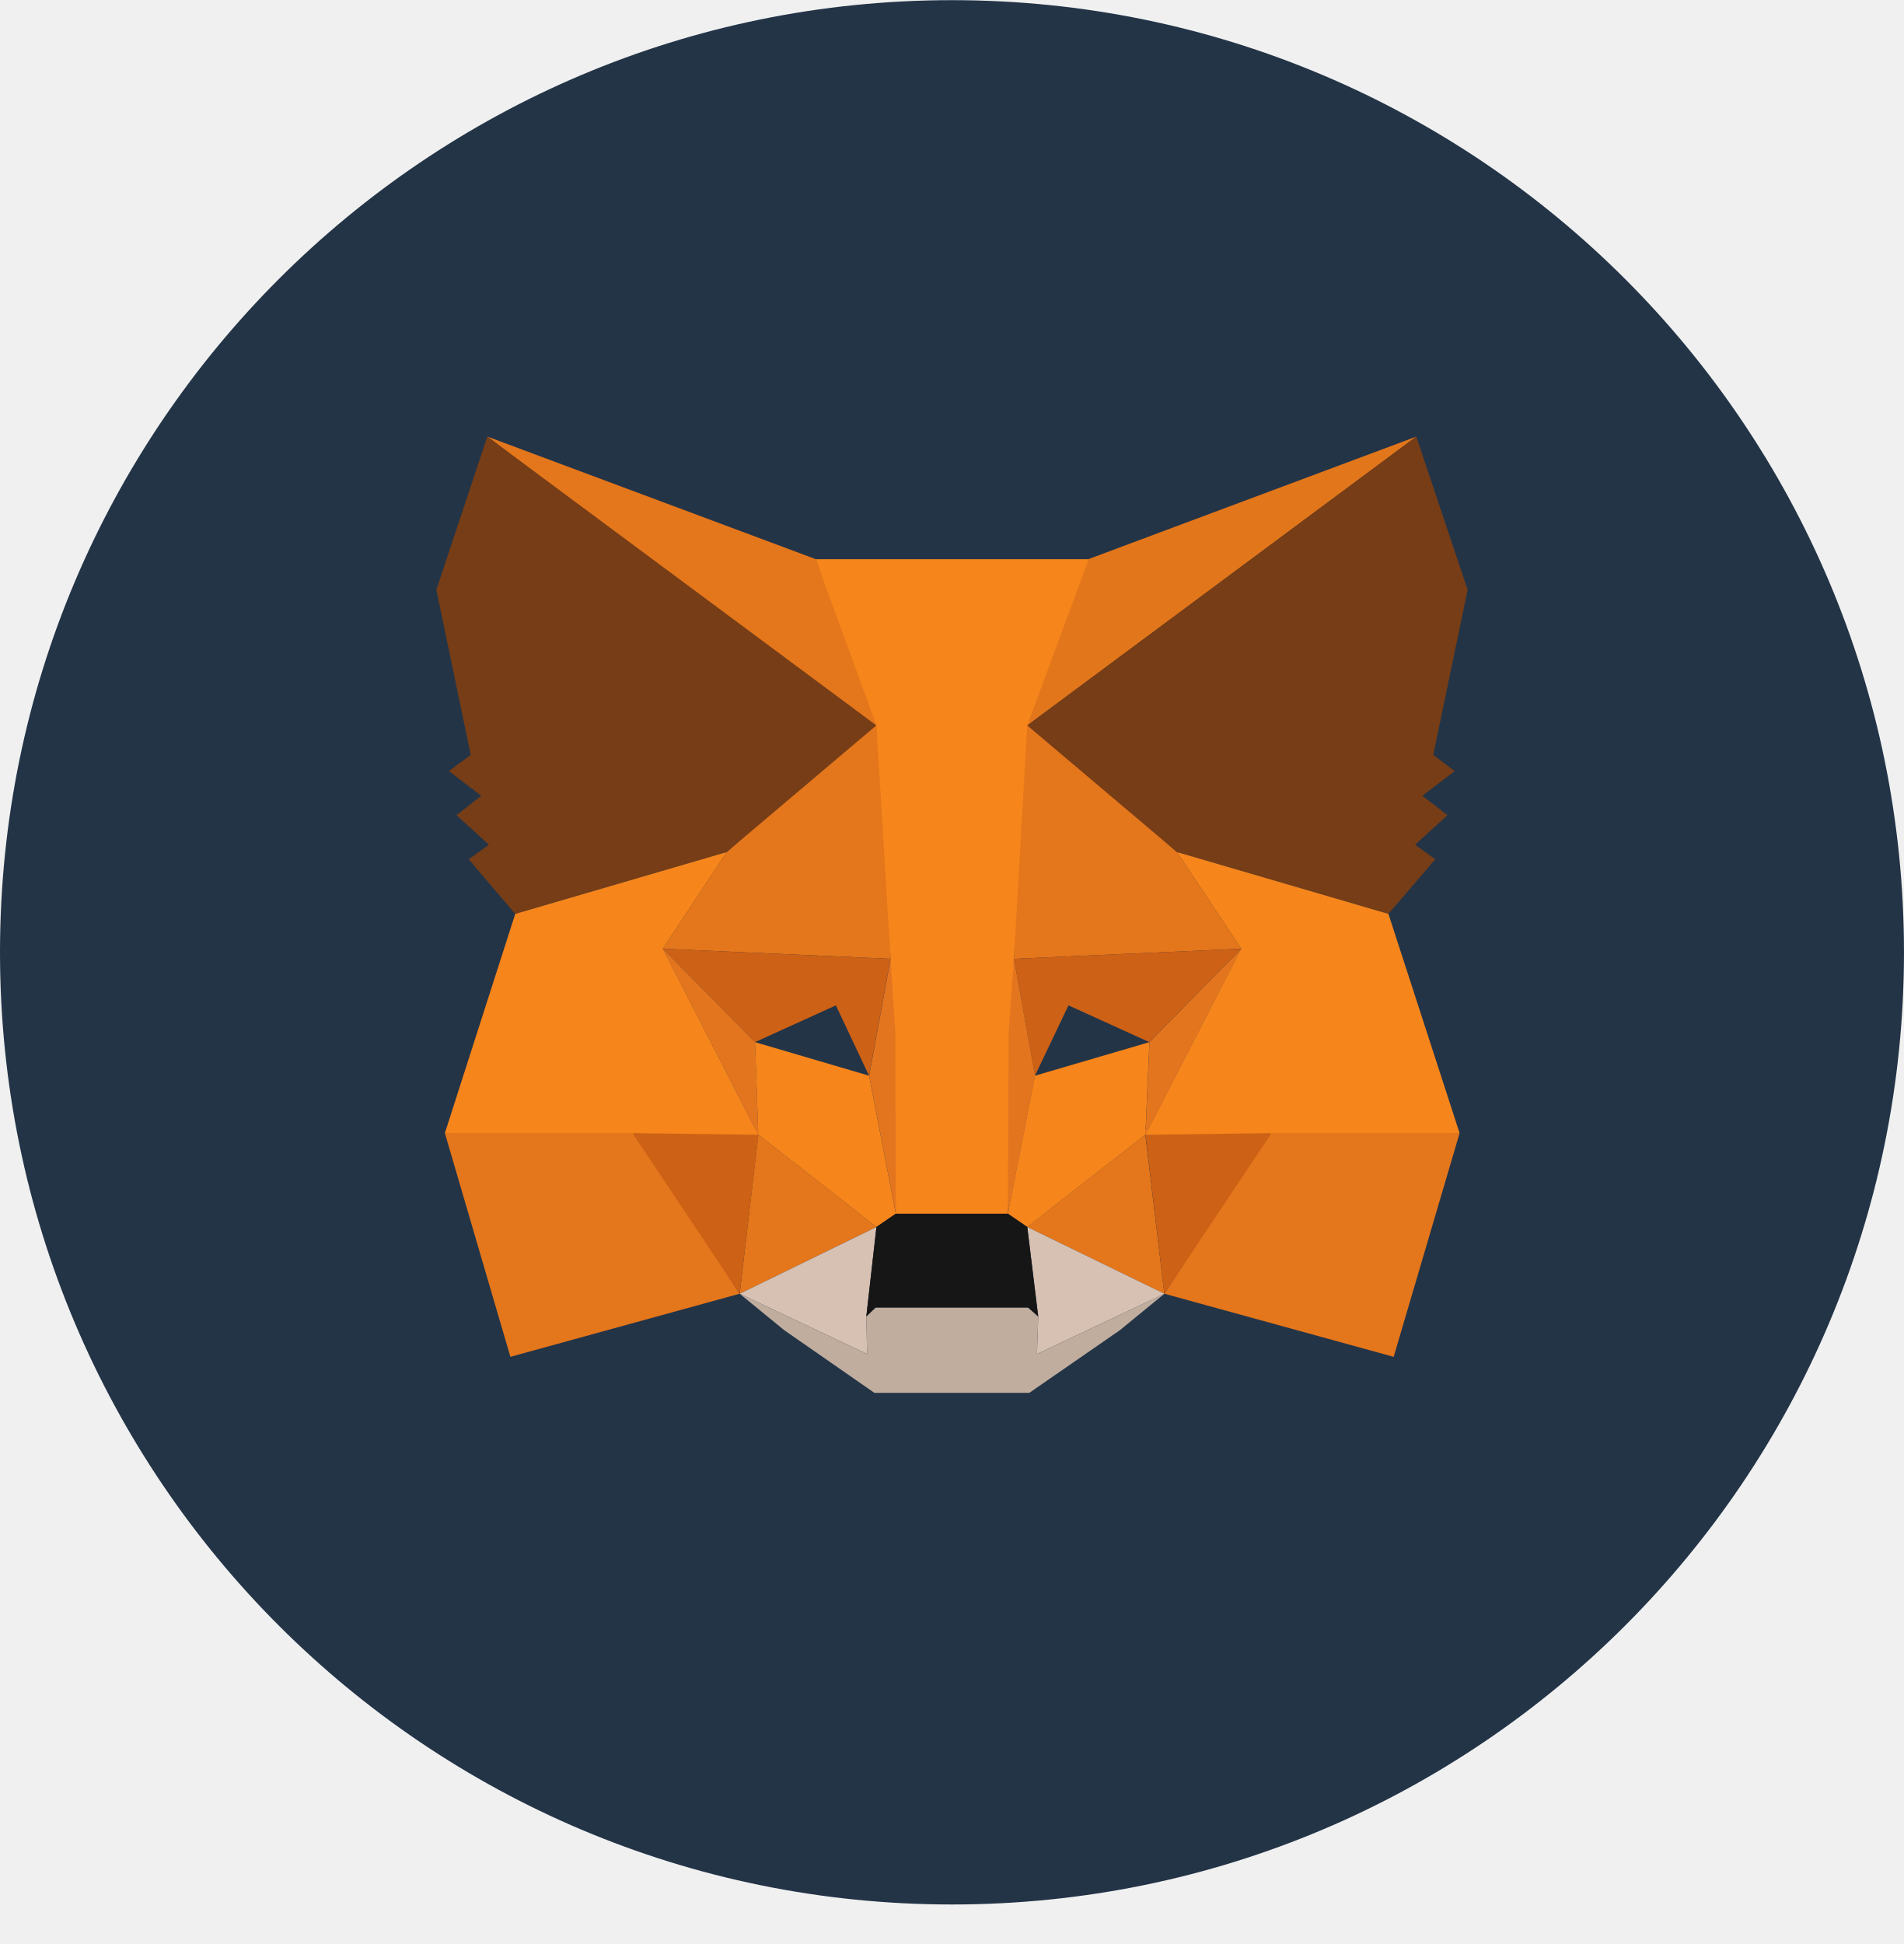
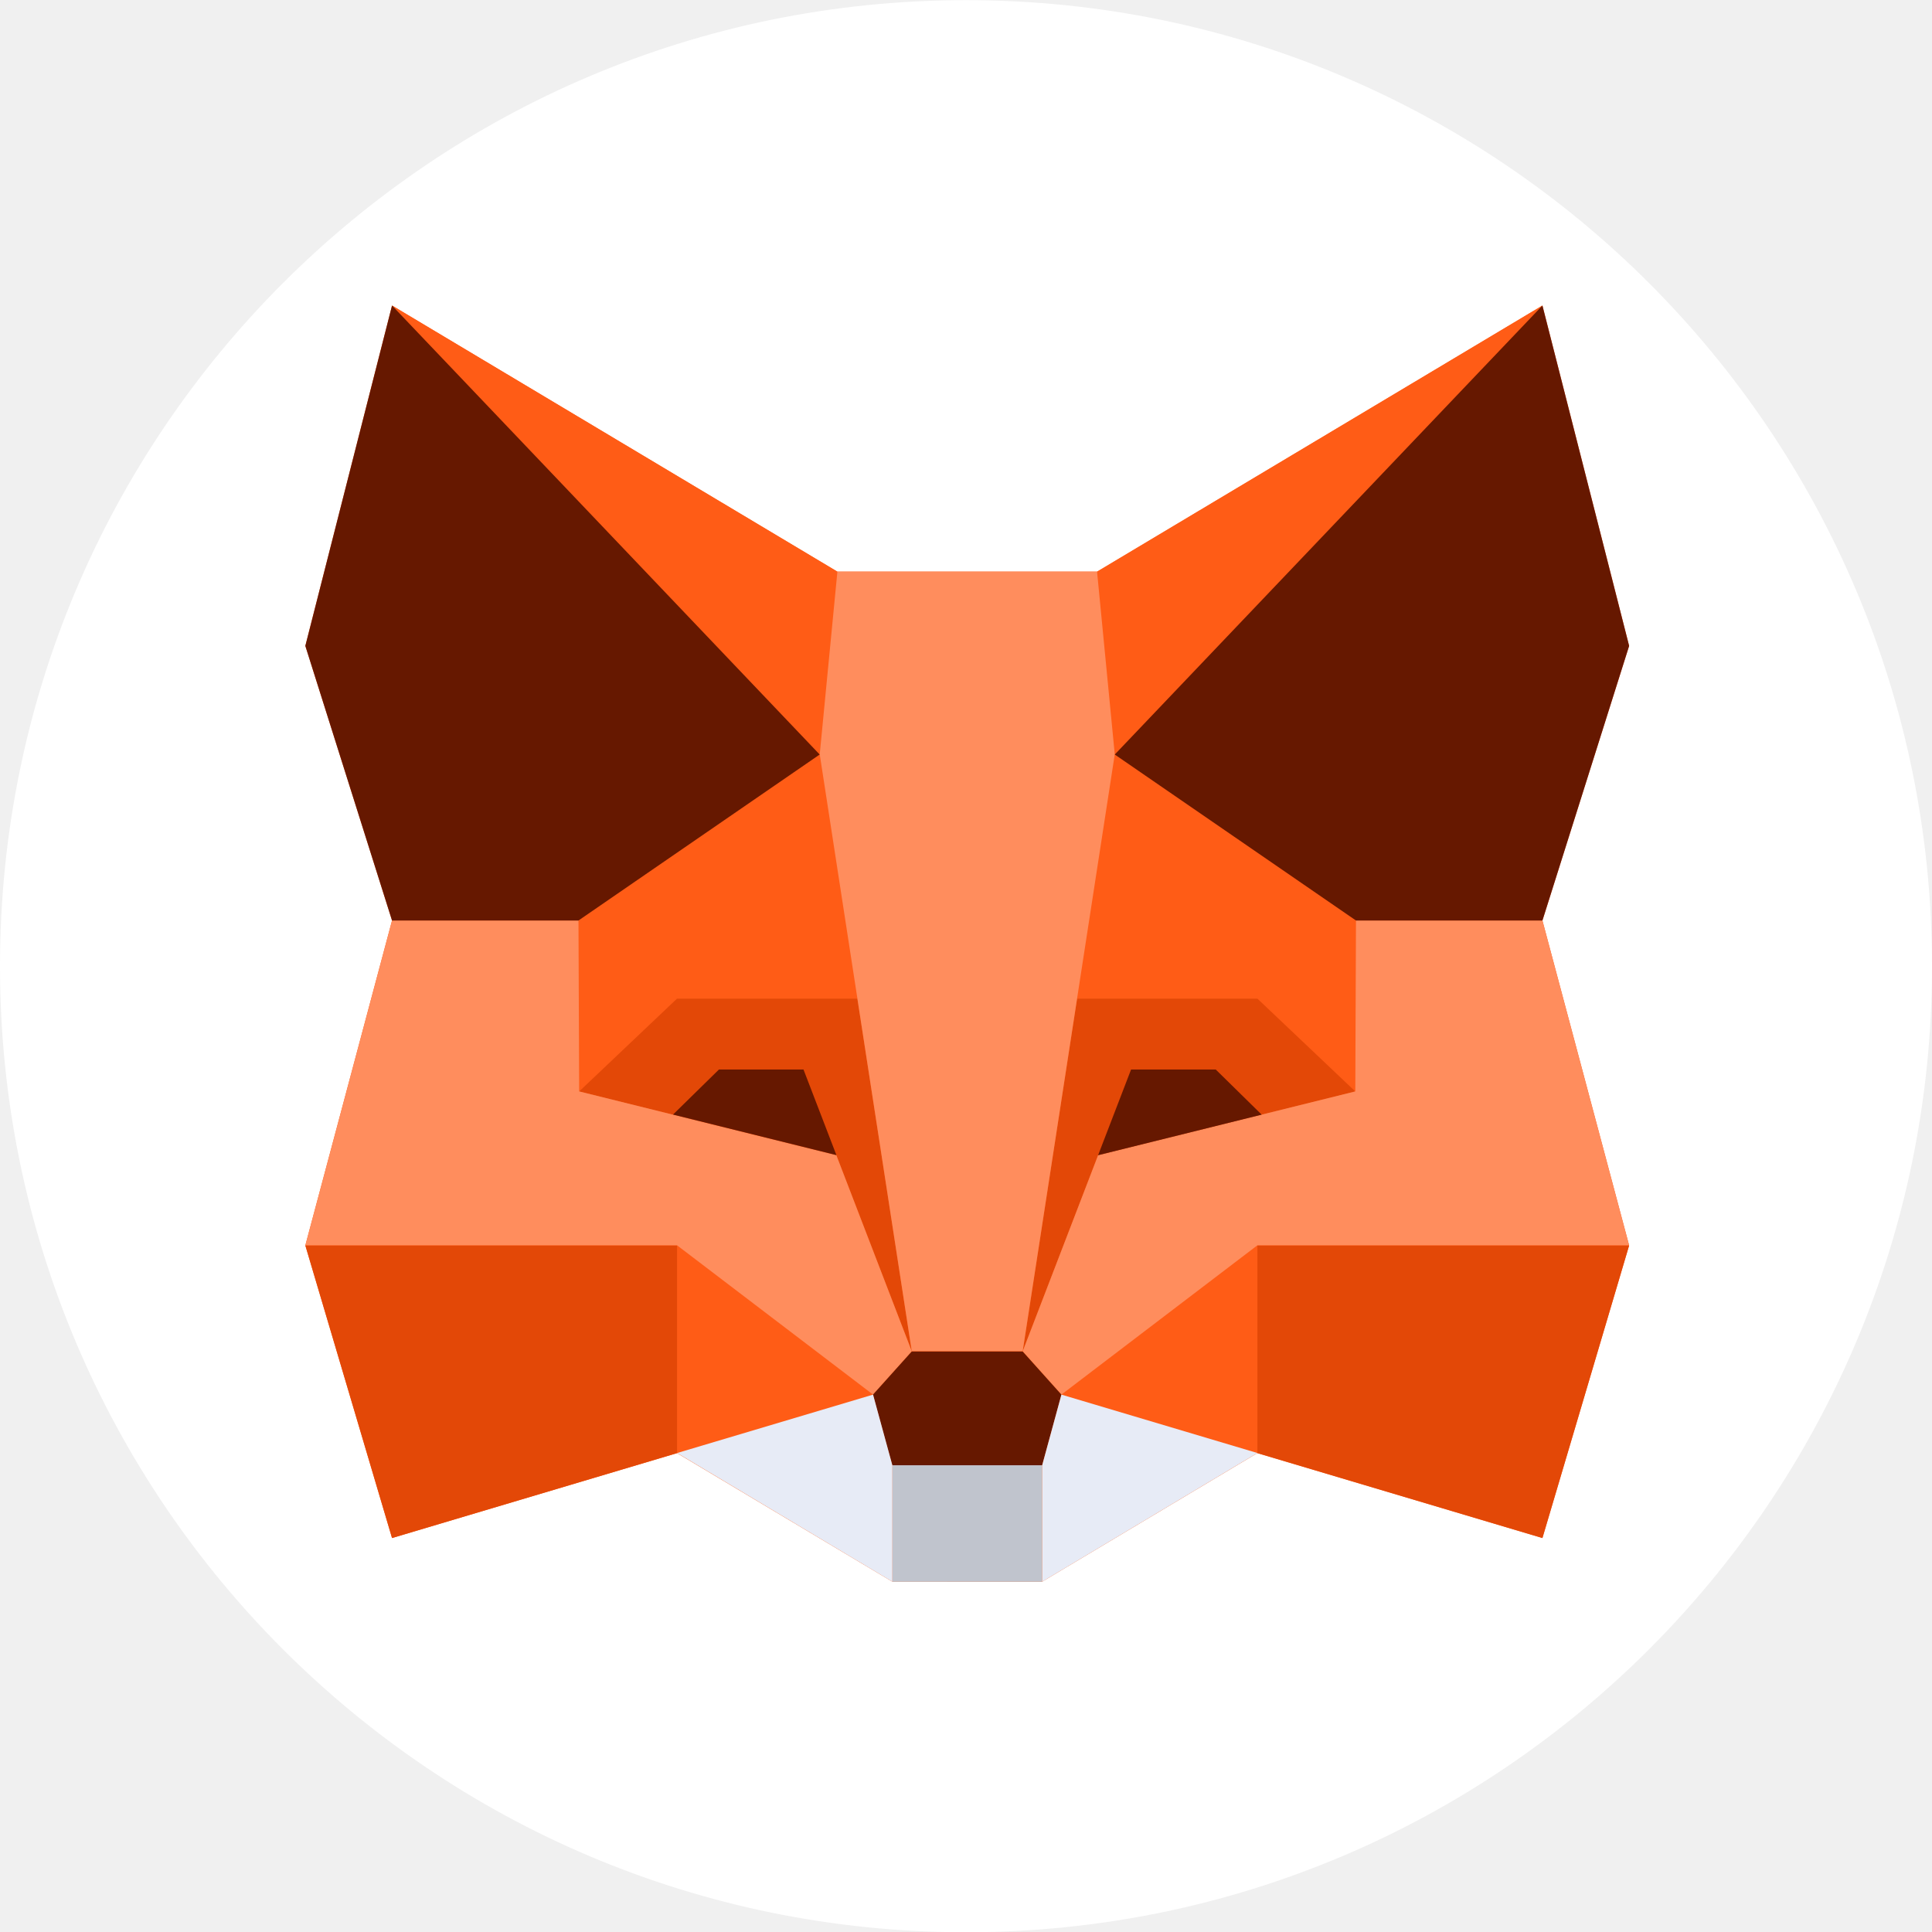
- <svg xmlns="http://www.w3.org/2000/svg" width="48" height="49" viewBox="0 0 48 49" fill="none">
-   <rect y="0.004" width="48" height="48" rx="24" fill="#233447" />
-   <path d="M35.706 11.005L25.561 18.54L27.437 14.094L35.706 11.005Z" fill="#E2761B" />
-   <path d="M12.285 11.004L22.349 18.61L20.564 14.093L12.285 11.004Z" fill="#E4761B" />
-   <path d="M32.056 28.47L29.354 32.609L35.135 34.2L36.797 28.561L32.056 28.47Z" fill="#E4761B" />
-   <path d="M11.215 28.561L12.867 34.2L18.648 32.609L15.946 28.47L11.215 28.561Z" fill="#E4761B" />
-   <path d="M18.322 21.476L16.711 23.913L22.451 24.168L22.247 17.999L18.322 21.476Z" fill="#E4761B" />
-   <path d="M29.67 21.476L25.693 17.928L25.561 24.168L31.291 23.913L29.67 21.476Z" fill="#E4761B" />
-   <path d="M18.648 32.61L22.095 30.927L19.117 28.602L18.648 32.61Z" fill="#E4761B" />
-   <path d="M25.896 30.927L29.353 32.61L28.874 28.602L25.896 30.927Z" fill="#E4761B" />
-   <path d="M29.355 32.61L25.898 30.928L26.174 33.181L26.143 34.129L29.355 32.61Z" fill="#D7C1B3" />
-   <path d="M18.648 32.61L21.86 34.129L21.84 33.181L22.095 30.928L18.648 32.61Z" fill="#D7C1B3" />
-   <path d="M21.91 27.115L19.035 26.269L21.064 25.341L21.91 27.115Z" fill="#233447" />
-   <path d="M26.08 27.115L26.926 25.341L28.966 26.269L26.08 27.115Z" fill="#233447" />
-   <path d="M18.647 32.61L19.137 28.471L15.945 28.562L18.647 32.61Z" fill="#CD6116" />
-   <path d="M28.863 28.471L29.353 32.61L32.055 28.562L28.863 28.471Z" fill="#CD6116" />
-   <path d="M31.291 23.913L25.561 24.168L26.091 27.115L26.937 25.341L28.976 26.268L31.291 23.913Z" fill="#CD6116" />
-   <path d="M19.034 26.268L21.073 25.341L21.909 27.115L22.45 24.168L16.709 23.913L19.034 26.268Z" fill="#CD6116" />
-   <path d="M16.711 23.914L19.117 28.604L19.036 26.269L16.711 23.914Z" fill="#E4751F" />
-   <path d="M28.979 26.268L28.877 28.603L31.294 23.913L28.979 26.268Z" fill="#E4751F" />
-   <path d="M22.453 24.168L21.912 27.115L22.585 30.592L22.738 26.014L22.453 24.168Z" fill="#E4751F" />
-   <path d="M25.562 24.168L25.287 26.003L25.41 30.592L26.093 27.115L25.562 24.168Z" fill="#E4751F" />
-   <path d="M26.091 27.114L25.408 30.591L25.898 30.927L28.875 28.602L28.977 26.268L26.091 27.114Z" fill="#F6851B" />
-   <path d="M19.035 26.268L19.117 28.602L22.094 30.927L22.584 30.591L21.91 27.114L19.035 26.268Z" fill="#F6851B" />
-   <path d="M26.143 34.13L26.173 33.181L25.918 32.957H22.074L21.84 33.181L21.86 34.13L18.648 32.61L19.77 33.528L22.044 35.108H25.949L28.233 33.528L29.355 32.61L26.143 34.13Z" fill="#C0AD9E" />
-   <path d="M25.898 30.928L25.409 30.592H22.584L22.095 30.928L21.84 33.182L22.074 32.957H25.918L26.173 33.182L25.898 30.928Z" fill="#161616" />
-   <path d="M36.133 19.028L37 14.868L35.705 11.004L25.896 18.284L29.669 21.475L35.002 23.035L36.184 21.659L35.675 21.292L36.49 20.548L35.858 20.058L36.674 19.436L36.133 19.028Z" fill="#763D16" />
-   <path d="M11 14.868L11.867 19.028L11.316 19.436L12.132 20.058L11.51 20.548L12.325 21.292L11.816 21.659L12.988 23.035L18.321 21.475L22.093 18.284L12.285 11.004L11 14.868Z" fill="#763D16" />
-   <path d="M35.003 23.036L29.67 21.476L31.291 23.913L28.875 28.603L32.056 28.562H36.797L35.003 23.036Z" fill="#F6851B" />
-   <path d="M18.322 21.476L12.989 23.036L11.215 28.562H15.946L19.117 28.603L16.711 23.913L18.322 21.476Z" fill="#F6851B" />
-   <path d="M25.561 24.169L25.897 18.285L27.447 14.095H20.564L22.094 18.285L22.451 24.169L22.573 26.024L22.583 30.592H25.408L25.428 26.024L25.561 24.169Z" fill="#F6851B" />
+ <svg xmlns="http://www.w3.org/2000/svg" width="48" height="48" viewBox="0 0 48 48" fill="none">
+   <rect y="0.004" width="48" height="48.002" rx="24" fill="white" />
+   <mask id="mask0_10338_392" style="mask-type:luminance" maskUnits="userSpaceOnUse" x="3" y="2" width="42" height="43">
+     <path d="M44.999 2.521H3.04V44.48H44.999V2.521Z" fill="white" />
+   </mask>
+   <g mask="url(#mask0_10338_392)">
+     <path d="M38.321 38.212L31.237 36.103L25.894 39.296L22.167 39.295L16.821 36.103L9.74 38.212L7.586 30.941L9.74 22.87L7.586 16.047L9.74 7.591L20.805 14.201H27.256L38.321 7.591L40.475 16.047L38.321 22.87L40.475 30.941L38.321 38.212Z" fill="#FF5C16" />
+     <path d="M9.742 7.591L20.807 14.206L20.366 18.746L9.742 7.591Z" fill="#FF5C16" />
+     <path d="M16.823 30.944L21.691 34.653L16.823 36.103V30.944Z" fill="#FF5C16" />
+     <path d="M21.302 24.812L20.366 18.749L14.377 22.872L14.374 22.87V22.873L14.392 27.117L16.821 24.812H16.823H21.302Z" fill="#FF5C16" />
+     <path d="M38.321 7.591L27.256 14.206L27.695 18.746L38.321 7.591Z" fill="#FF5C16" />
+     <path d="M31.24 30.944L26.372 34.653L31.24 36.103V30.944Z" fill="#FF5C16" />
+     <path d="M33.688 22.873V22.87L33.686 22.872L27.697 18.749L26.761 24.812H31.24L33.671 27.117L33.688 22.873Z" fill="#FF5C16" />
+     <path d="M16.821 36.102L9.74 38.212L7.586 30.944H16.821V36.102Z" fill="#E34807" />
+     <path d="M21.301 24.811L22.653 33.576L20.779 28.703L14.389 27.117L16.82 24.811H21.299H21.301Z" fill="#E34807" />
+     <path d="M31.24 36.102L38.321 38.212L40.475 30.944H31.24V36.102Z" fill="#E34807" />
+     <path d="M26.761 24.811L25.408 33.576L27.282 28.703L33.672 27.117L31.24 24.811H26.761Z" fill="#E34807" />
+     <path d="M7.586 30.941L9.74 22.87H14.372L14.389 27.116L20.779 28.701L22.653 33.574L21.69 34.648L16.821 30.939H7.586V30.941Z" fill="#FF8D5D" />
+     <path d="M40.475 30.941L38.321 22.87H33.689L33.672 27.116L27.282 28.701L25.408 33.574L26.371 34.648L31.24 30.939H40.475V30.941Z" fill="#FF8D5D" />
+     <path d="M27.256 14.201H24.031H20.805L20.366 18.741L22.653 33.57H25.408L27.696 18.741L27.256 14.201Z" fill="#FF8D5D" />
+     <path d="M9.74 7.591L7.586 16.047L9.74 22.87H14.372L20.365 18.746L9.74 7.591Z" fill="#661800" />
+     <path d="M19.962 26.571H17.863L16.721 27.691L20.78 28.698L19.962 26.57V26.571Z" fill="#661800" />
+     <path d="M38.321 7.591L40.475 16.047L38.321 22.87H33.689L27.696 18.746L38.321 7.591Z" fill="#661800" />
+     <path d="M28.102 26.571H30.204L31.346 27.693L27.282 28.701L28.102 26.57V26.571Z" fill="#661800" />
+     <path d="M25.893 36.404L26.371 34.651L25.408 33.578H22.652L21.688 34.651L22.167 36.404" fill="#661800" />
+     <path d="M25.893 36.404V39.298H22.167V36.404H25.893Z" fill="#C0C4CD" />
+     <path d="M16.823 36.1L22.17 39.297V36.402L21.691 34.649L16.823 36.1Z" fill="#E7EBF6" />
+     <path d="M31.24 36.1L25.893 39.297V36.402L26.371 34.649L31.24 36.1Z" fill="#E7EBF6" />
+   </g>
</svg>
